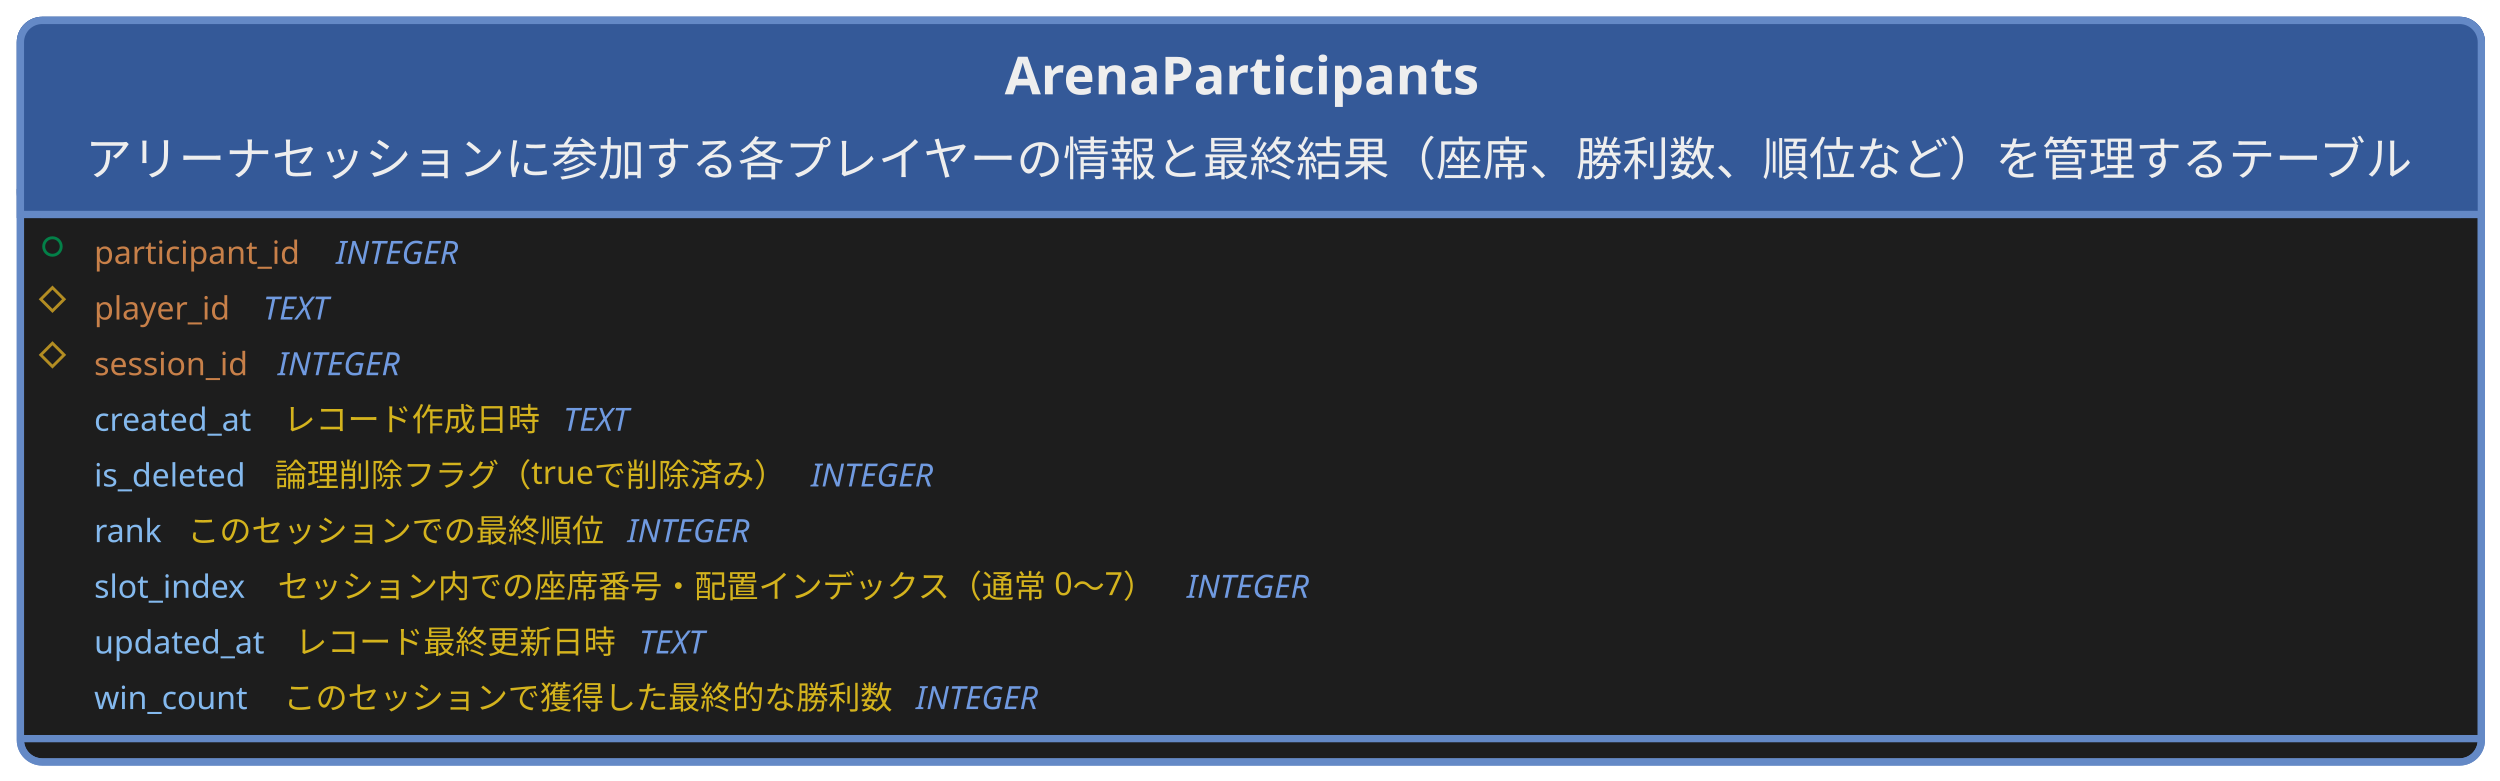
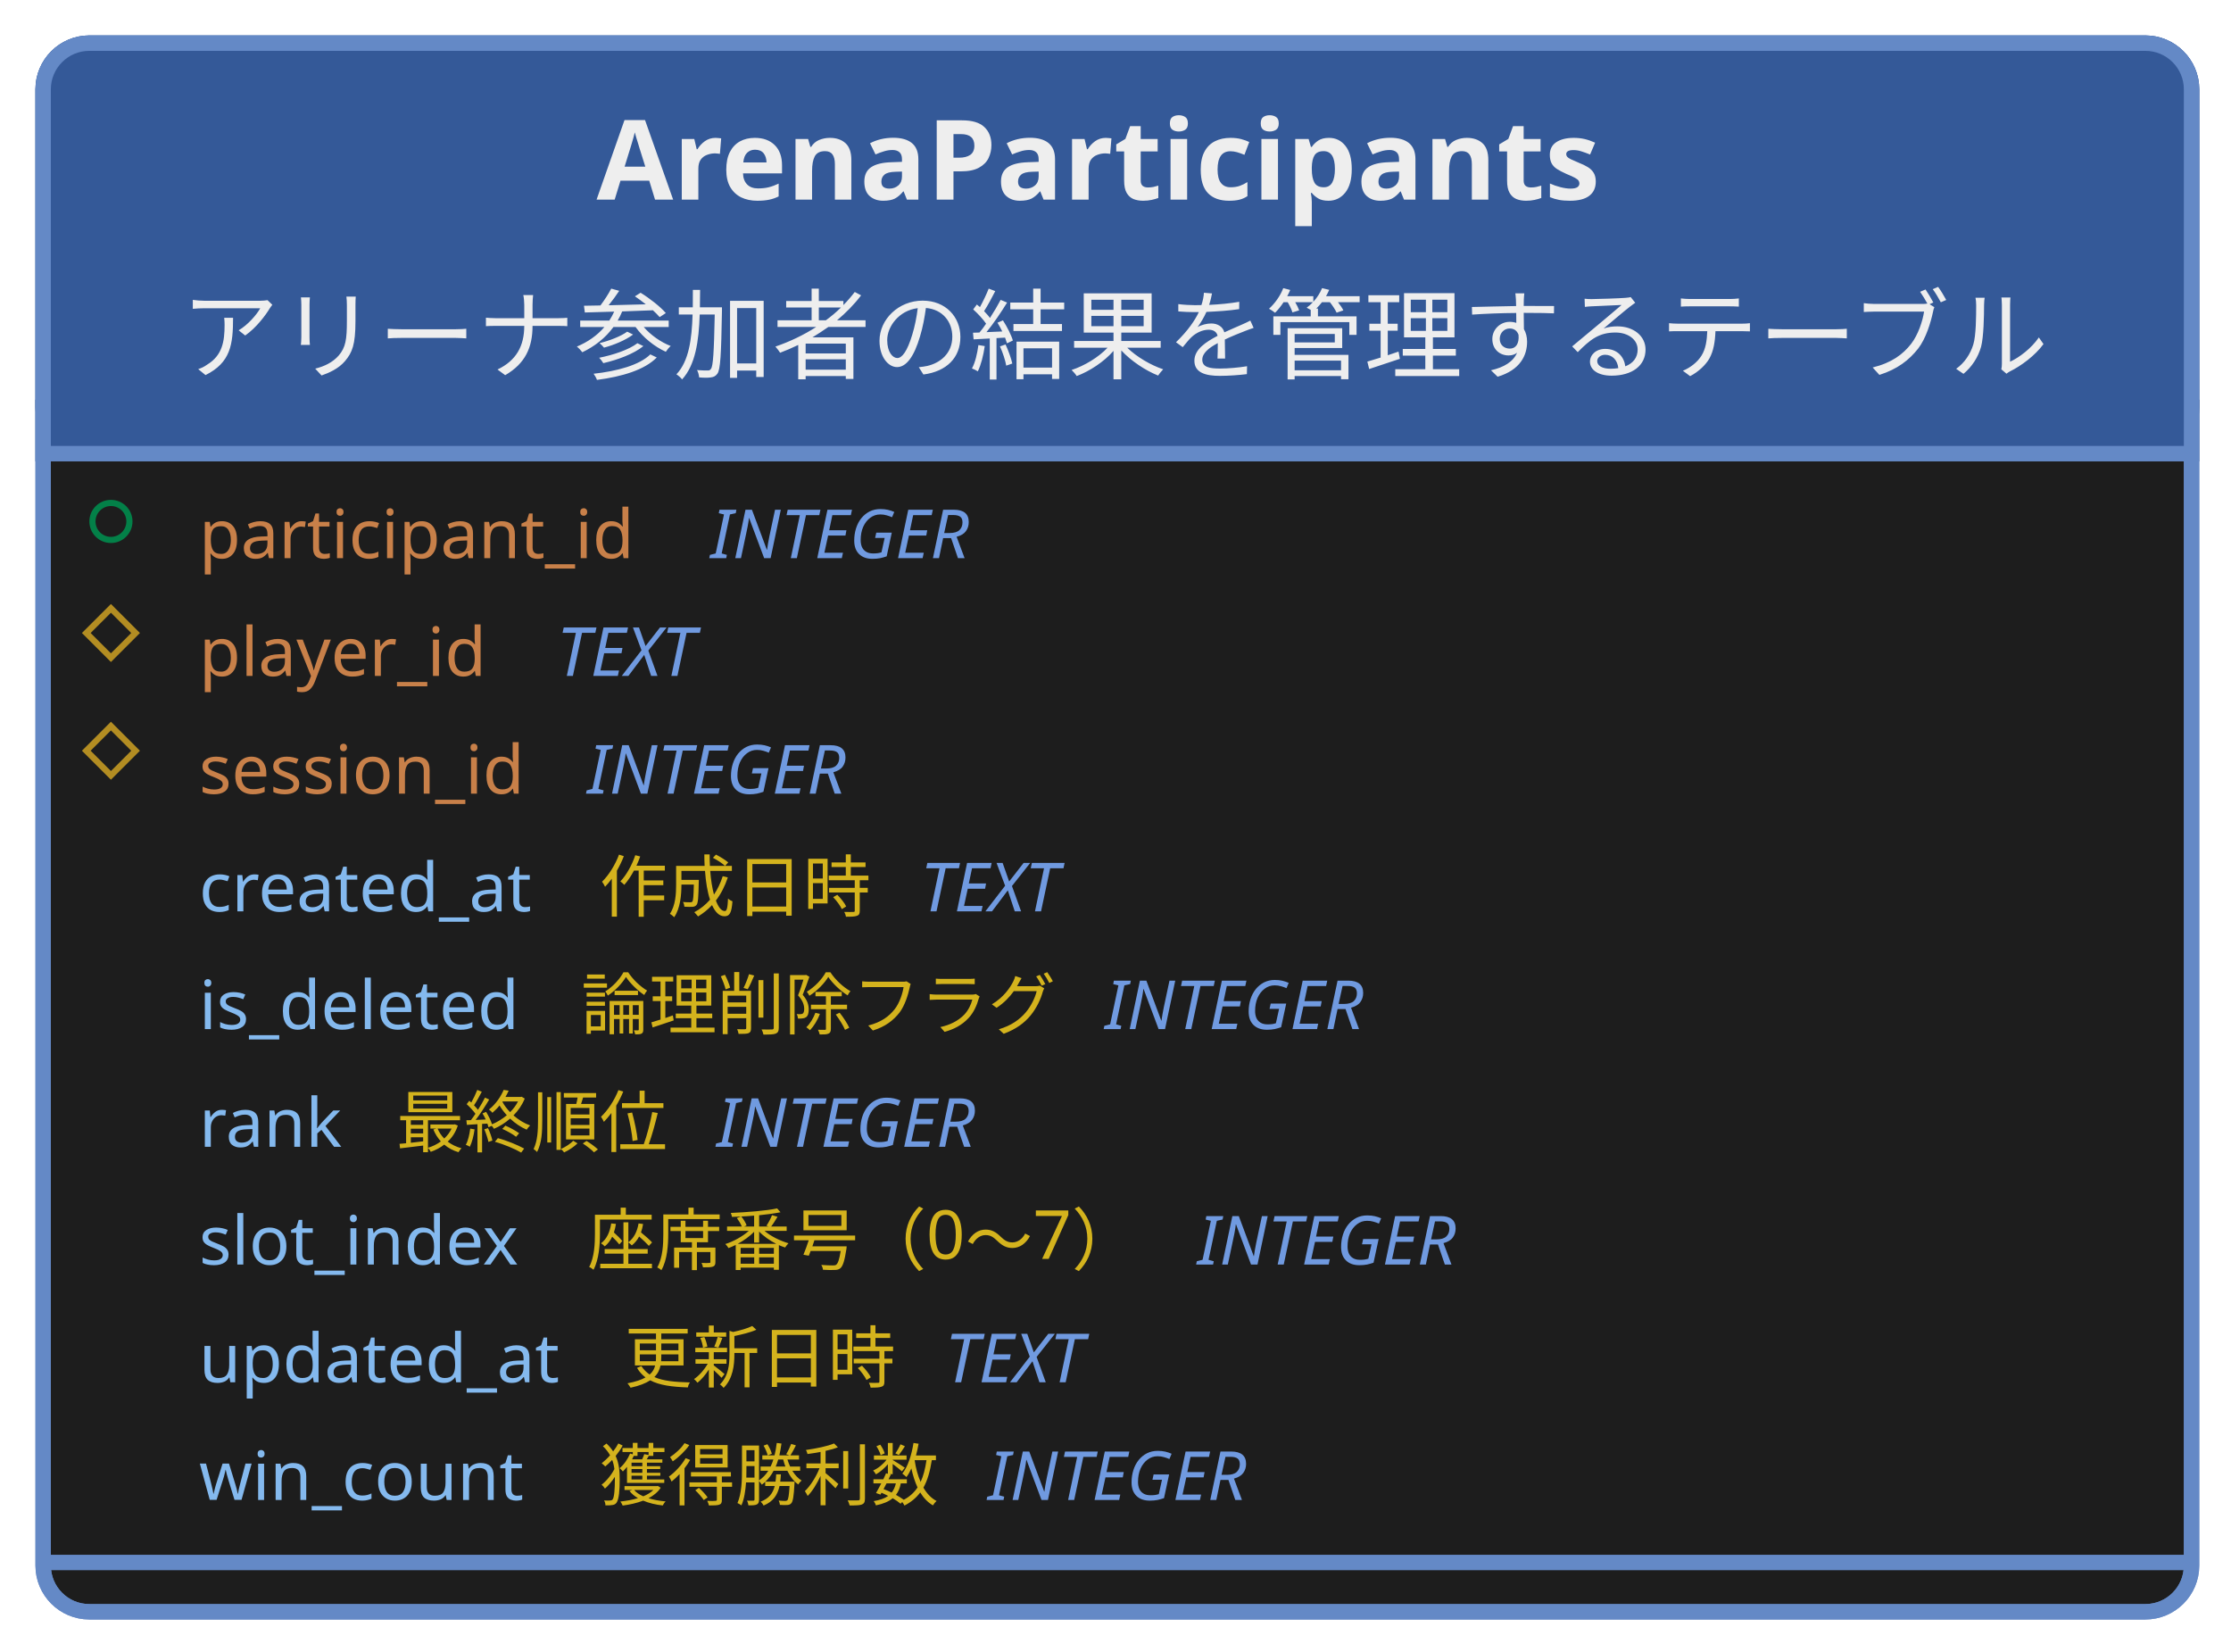
- <svg xmlns="http://www.w3.org/2000/svg" contentScriptType="application/ecmascript" contentStyleType="text/css" height="268px" preserveAspectRatio="none" style="width:858px;height:268px;background:#222222;" version="1.1" viewBox="0 0 858 268" width="858px" zoomAndPan="magnify">
+ <svg xmlns="http://www.w3.org/2000/svg" contentScriptType="application/ecmascript" contentStyleType="text/css" height="268px" preserveAspectRatio="none" style="width:362px;height:268px;background:#222222;" version="1.1" viewBox="0 0 362 268" width="362px" zoomAndPan="magnify">
  <defs />
  <g>
-     <rect codeLine="33" fill="#1D1D1D" height="254.5" id="ArenaParticipants" rx="7.5" ry="7.5" style="stroke:#6489C6;stroke-width:2.5;" width="844.6" x="7" y="7" />
-     <rect fill="#345998" height="66.6" rx="7.5" ry="7.5" style="stroke:#345998;stroke-width:2.5;" width="844.6" x="7" y="7" />
-     <rect fill="#345998" height="7.5" style="stroke:#345998;stroke-width:2.5;" width="844.6" x="7" y="66.1" />
-     <rect codeLine="33" fill="none" height="254.5" id="ArenaParticipants" rx="7.5" ry="7.5" style="stroke:#6489C6;stroke-width:2.5;" width="844.6" x="7" y="7" />
-     <text fill="#000000" font-family="Meiryo" font-size="18" lengthAdjust="spacing" textLength="0" x="344.8" y="32.381" />
-     <text fill="#EEEEEE" font-family="Meiryo" font-size="18" font-weight="bold" lengthAdjust="spacing" textLength="169" x="344.8" y="32.381">ArenaParticipants</text>
-     <text fill="#000000" font-family="Meiryo" font-size="18" lengthAdjust="spacing" textLength="0" x="531.8" y="32.381" />
+     <rect codeLine="33" fill="#1D1D1D" height="254.5" id="ArenaParticipants" rx="7.5" ry="7.5" style="stroke:#6489C6;stroke-width:2.5;" width="348.6" x="7" y="7" />
+     <rect fill="#345998" height="66.6" rx="7.5" ry="7.5" style="stroke:#345998;stroke-width:2.5;" width="348.6" x="7" y="7" />
+     <rect fill="#345998" height="7.5" style="stroke:#345998;stroke-width:2.5;" width="348.6" x="7" y="66.1" />
+     <rect codeLine="33" fill="none" height="254.5" id="ArenaParticipants" rx="7.5" ry="7.5" style="stroke:#6489C6;stroke-width:2.5;" width="348.6" x="7" y="7" />
+     <text fill="#000000" font-family="Meiryo" font-size="18" lengthAdjust="spacing" textLength="0" x="96.8" y="32.381" />
+     <text fill="#EEEEEE" font-family="Meiryo" font-size="18" font-weight="bold" lengthAdjust="spacing" textLength="169" x="96.8" y="32.381">ArenaParticipants</text>
+     <text fill="#000000" font-family="Meiryo" font-size="18" lengthAdjust="spacing" textLength="0" x="283.8" y="32.381" />
    <text fill="#000000" font-family="Meiryo" font-size="18" lengthAdjust="spacing" textLength="0" x="29.3" y="59.381" />
-     <text fill="#EEEEEE" font-family="Meiryo" font-size="16" lengthAdjust="spacing" textLength="800" x="29.3" y="60.261">アリーナセッションに参加する各プレイヤーの情報と最終結果（座席、勝利数、順位など）を管理するテーブル</text>
-     <text fill="#000000" font-family="Meiryo" font-size="18" lengthAdjust="spacing" textLength="0" x="847.3" y="59.381" />
-     <line style="stroke:#6489C6;stroke-width:2.5;" x1="8" x2="850.6" y1="73.6" y2="73.6" />
+     <text fill="#EEEEEE" font-family="Meiryo" font-size="16" lengthAdjust="spacing" textLength="304" x="29.3" y="60.261">アリーナ参加者の結果を管理するテーブル</text>
+     <text fill="#000000" font-family="Meiryo" font-size="18" lengthAdjust="spacing" textLength="0" x="351.3" y="59.381" />
+     <line style="stroke:#6489C6;stroke-width:2.5;" x1="8" x2="354.6" y1="73.6" y2="73.6" />
    <ellipse cx="18" cy="84.6" rx="3" ry="3" style="stroke:#038048;stroke-width:1.0;fill:none;" />
    <text fill="#C88049" font-family="Meiryo" font-size="11" lengthAdjust="spacing" textLength="75" x="32.3" y="90.561">participant_id</text>
    <text fill="#709AE0" font-family="Meiryo" font-size="11" font-style="italic" lengthAdjust="spacing" textLength="49" x="115.3" y="90.561">INTEGER</text>
    <polygon fill="none" points="18,98.7,22,102.7,18,106.7,14,102.7" style="stroke:#B38D22;stroke-width:1.0;" />
    <text fill="#C88049" font-family="Meiryo" font-size="11" lengthAdjust="spacing" textLength="50" x="32.3" y="109.661">player_id</text>
    <text fill="#709AE0" font-family="Meiryo" font-size="11" font-style="italic" lengthAdjust="spacing" textLength="28" x="90.3" y="109.661">TEXT</text>
    <polygon fill="none" points="18,117.8,22,121.8,18,125.8,14,121.8" style="stroke:#B38D22;stroke-width:1.0;" />
    <text fill="#C88049" font-family="Meiryo" font-size="11" lengthAdjust="spacing" textLength="55" x="32.3" y="128.761">session_id</text>
    <text fill="#709AE0" font-family="Meiryo" font-size="11" font-style="italic" lengthAdjust="spacing" textLength="49" x="95.3" y="128.761">INTEGER</text>
    <text fill="#84B9EE" font-family="Meiryo" font-size="11" lengthAdjust="spacing" textLength="57" x="32.3" y="147.861">created_at</text>
-     <text fill="#D4B31D" font-family="Meiryo" font-size="11" lengthAdjust="spacing" textLength="88" x="97.3" y="147.861">レコード作成日時</text>
-     <text fill="#709AE0" font-family="Meiryo" font-size="11" font-style="italic" lengthAdjust="spacing" textLength="28" x="193.3" y="147.861">TEXT</text>
+     <text fill="#D4B31D" font-family="Meiryo" font-size="11" lengthAdjust="spacing" textLength="44" x="97.3" y="147.861">作成日時</text>
+     <text fill="#709AE0" font-family="Meiryo" font-size="11" font-style="italic" lengthAdjust="spacing" textLength="28" x="149.3" y="147.861">TEXT</text>
    <text fill="#84B9EE" font-family="Meiryo" font-size="11" lengthAdjust="spacing" textLength="54" x="32.3" y="166.961">is_deleted</text>
-     <text fill="#D4B31D" font-family="Meiryo" font-size="11" lengthAdjust="spacing" textLength="176" x="94.3" y="166.961">論理削除フラグ（trueで削除済み）</text>
-     <text fill="#709AE0" font-family="Meiryo" font-size="11" font-style="italic" lengthAdjust="spacing" textLength="49" x="278.3" y="166.961">INTEGER</text>
+     <text fill="#D4B31D" font-family="Meiryo" font-size="11" lengthAdjust="spacing" textLength="77" x="94.3" y="166.961">論理削除フラグ</text>
+     <text fill="#709AE0" font-family="Meiryo" font-size="11" font-style="italic" lengthAdjust="spacing" textLength="49" x="179.3" y="166.961">INTEGER</text>
    <text fill="#84B9EE" font-family="Meiryo" font-size="11" lengthAdjust="spacing" textLength="24" x="32.3" y="186.061">rank</text>
-     <text fill="#D4B31D" font-family="Meiryo" font-size="11" lengthAdjust="spacing" textLength="143" x="64.3" y="186.061">このセッションでの最終順位</text>
-     <text fill="#709AE0" font-family="Meiryo" font-size="11" font-style="italic" lengthAdjust="spacing" textLength="49" x="215.3" y="186.061">INTEGER</text>
+     <text fill="#D4B31D" font-family="Meiryo" font-size="11" lengthAdjust="spacing" textLength="44" x="64.3" y="186.061">最終順位</text>
+     <text fill="#709AE0" font-family="Meiryo" font-size="11" font-style="italic" lengthAdjust="spacing" textLength="49" x="116.3" y="186.061">INTEGER</text>
    <text fill="#84B9EE" font-family="Meiryo" font-size="11" lengthAdjust="spacing" textLength="55" x="32.3" y="205.161">slot_index</text>
-     <text fill="#D4B31D" font-family="Meiryo" font-size="11" lengthAdjust="spacing" textLength="304" x="95.3" y="205.161">セッション内での座席番号・配置インデックス（通常 0〜7）</text>
-     <text fill="#709AE0" font-family="Meiryo" font-size="11" font-style="italic" lengthAdjust="spacing" textLength="49" x="407.3" y="205.161">INTEGER</text>
+     <text fill="#D4B31D" font-family="Meiryo" font-size="11" lengthAdjust="spacing" textLength="91" x="95.3" y="205.161">座席番号（0〜7）</text>
+     <text fill="#709AE0" font-family="Meiryo" font-size="11" font-style="italic" lengthAdjust="spacing" textLength="49" x="194.3" y="205.161">INTEGER</text>
    <text fill="#84B9EE" font-family="Meiryo" font-size="11" lengthAdjust="spacing" textLength="61" x="32.3" y="224.261">updated_at</text>
-     <text fill="#D4B31D" font-family="Meiryo" font-size="11" lengthAdjust="spacing" textLength="110" x="101.3" y="224.261">レコード最終更新日時</text>
-     <text fill="#709AE0" font-family="Meiryo" font-size="11" font-style="italic" lengthAdjust="spacing" textLength="28" x="219.3" y="224.261">TEXT</text>
+     <text fill="#D4B31D" font-family="Meiryo" font-size="11" lengthAdjust="spacing" textLength="44" x="101.3" y="224.261">更新日時</text>
+     <text fill="#709AE0" font-family="Meiryo" font-size="11" font-style="italic" lengthAdjust="spacing" textLength="28" x="153.3" y="224.261">TEXT</text>
    <text fill="#84B9EE" font-family="Meiryo" font-size="11" lengthAdjust="spacing" textLength="57" x="32.3" y="243.361">win_count</text>
-     <text fill="#D4B31D" font-family="Meiryo" font-size="11" lengthAdjust="spacing" textLength="209" x="97.3" y="243.361">このセッションで獲得した最終的な勝利数</text>
-     <text fill="#709AE0" font-family="Meiryo" font-size="11" font-style="italic" lengthAdjust="spacing" textLength="49" x="314.3" y="243.361">INTEGER</text>
-     <line style="stroke:#6489C6;stroke-width:2.5;" x1="8" x2="850.6" y1="253.5" y2="253.5" />
+     <text fill="#D4B31D" font-family="Meiryo" font-size="11" lengthAdjust="spacing" textLength="55" x="97.3" y="243.361">獲得勝利数</text>
+     <text fill="#709AE0" font-family="Meiryo" font-size="11" font-style="italic" lengthAdjust="spacing" textLength="49" x="160.3" y="243.361">INTEGER</text>
+     <line style="stroke:#6489C6;stroke-width:2.5;" x1="8" x2="354.6" y1="253.5" y2="253.5" />
  </g>
</svg>
